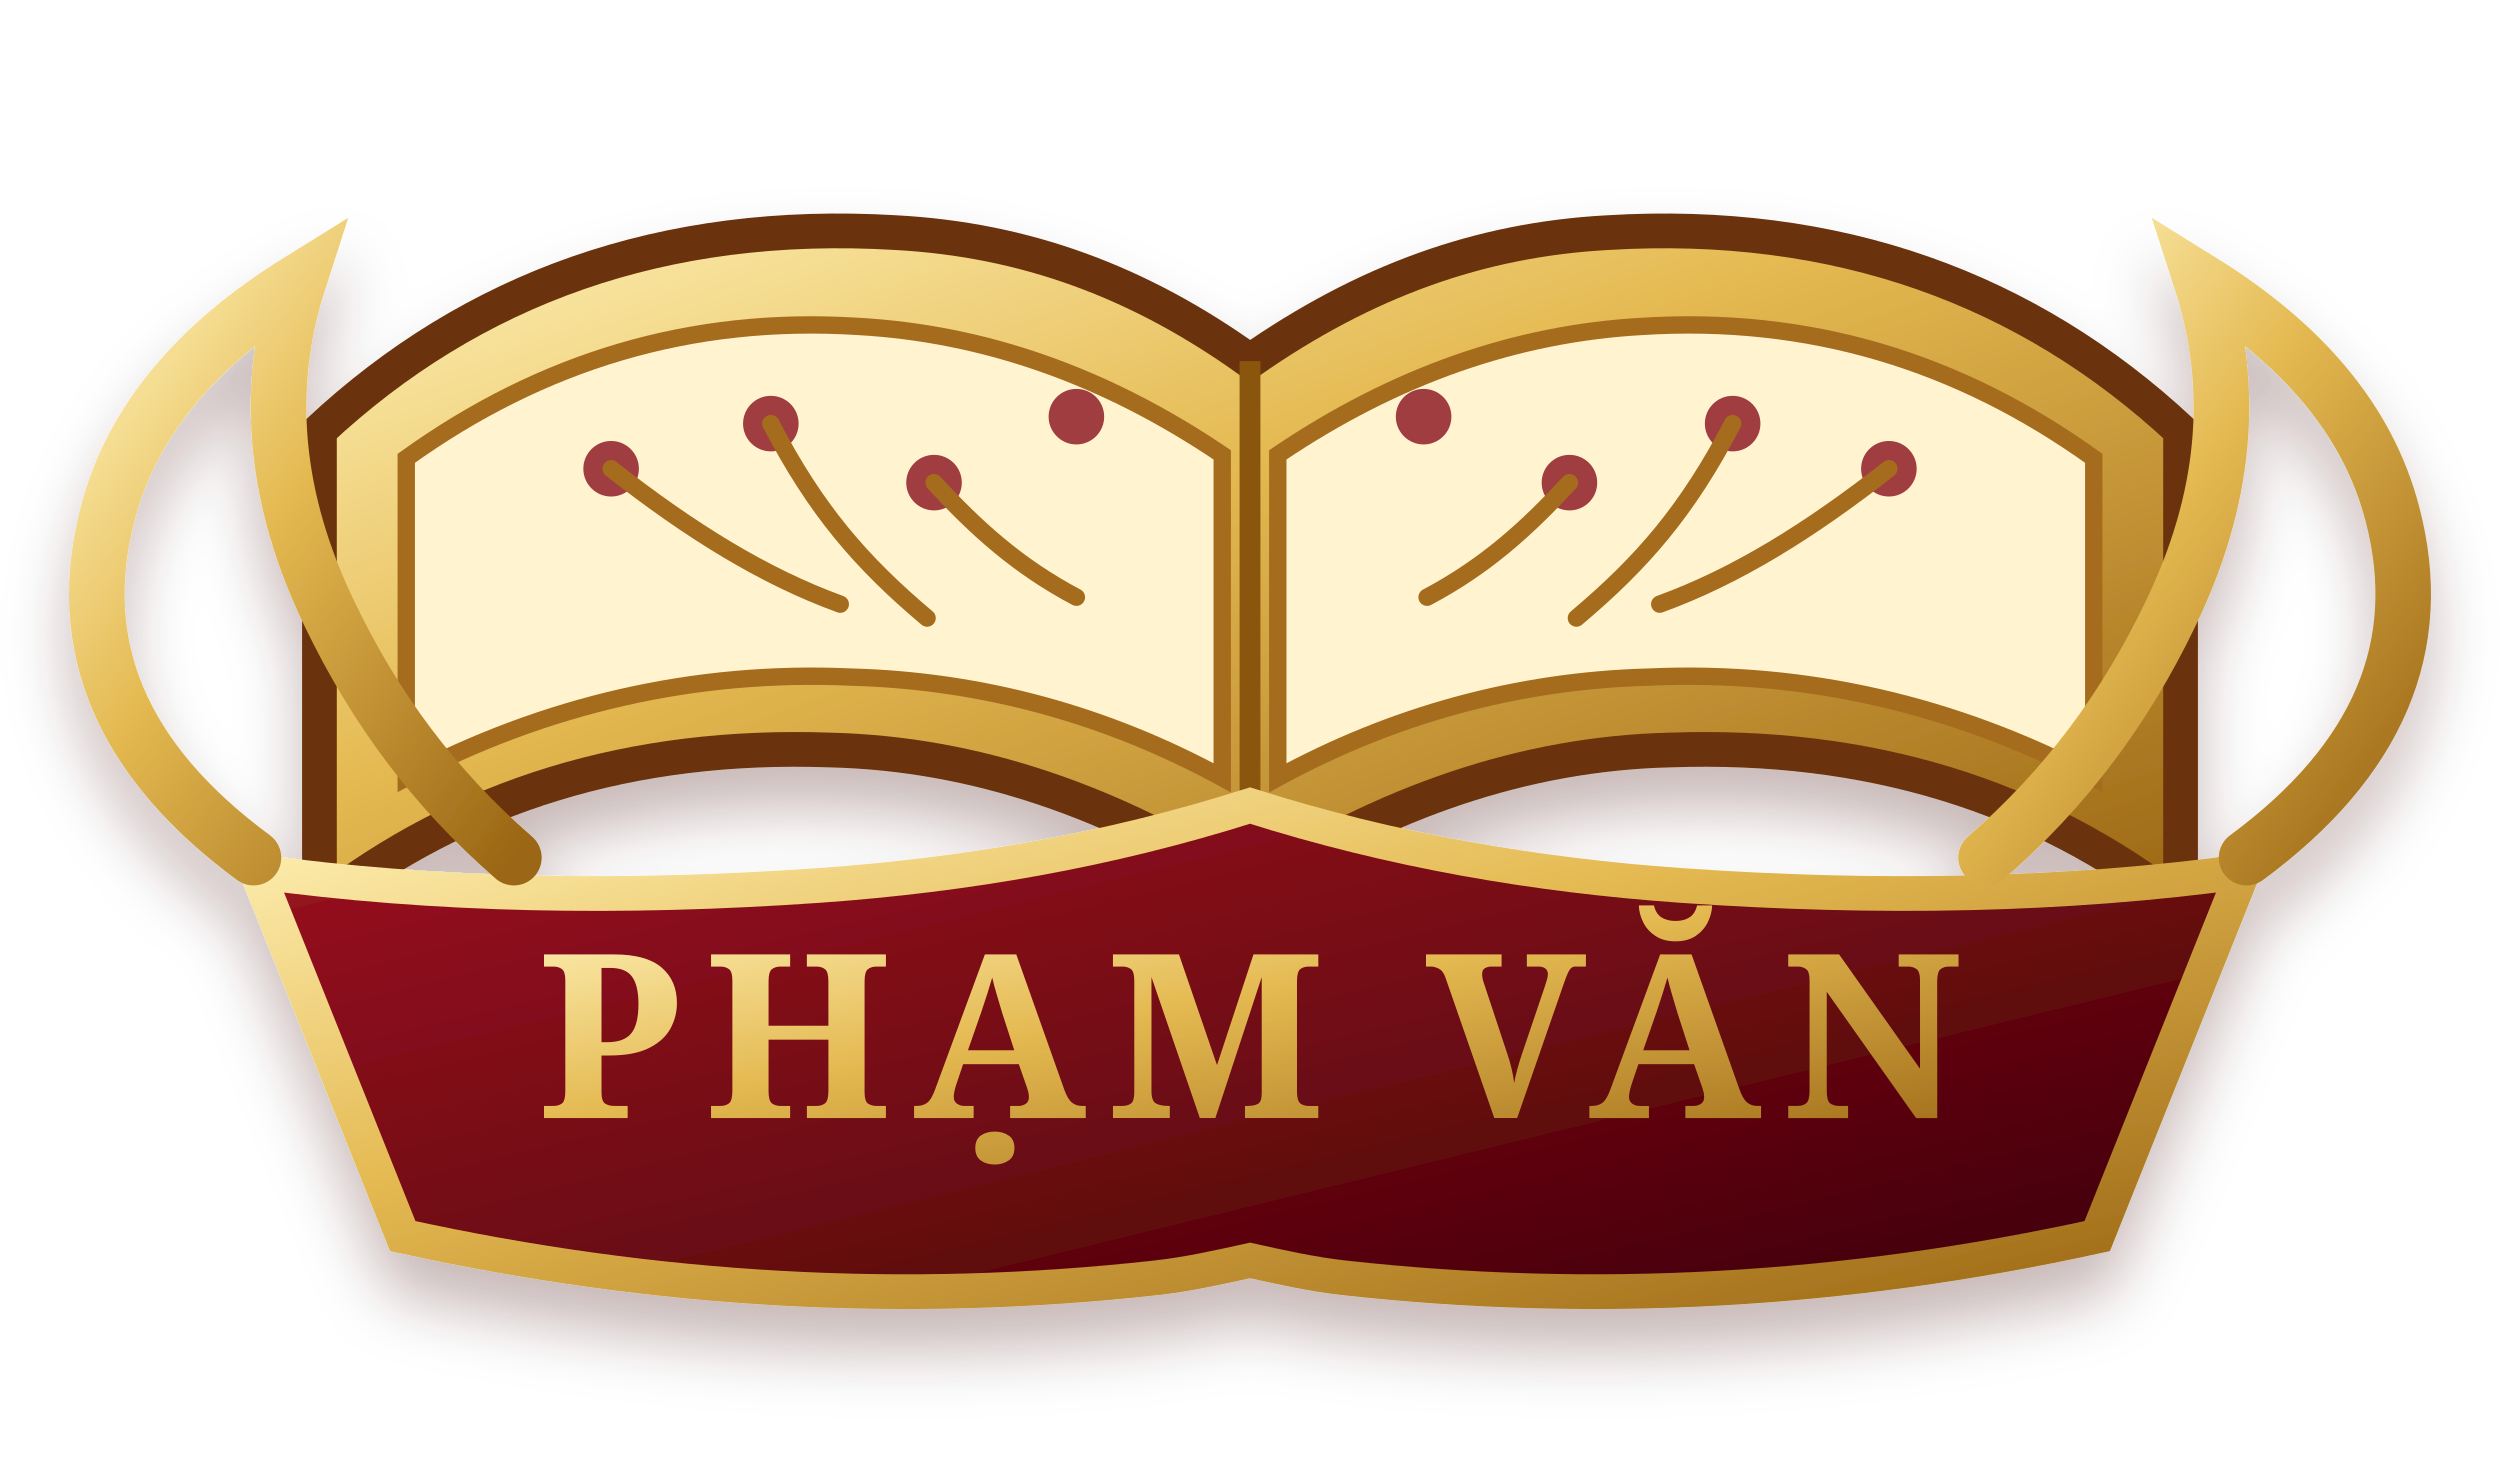
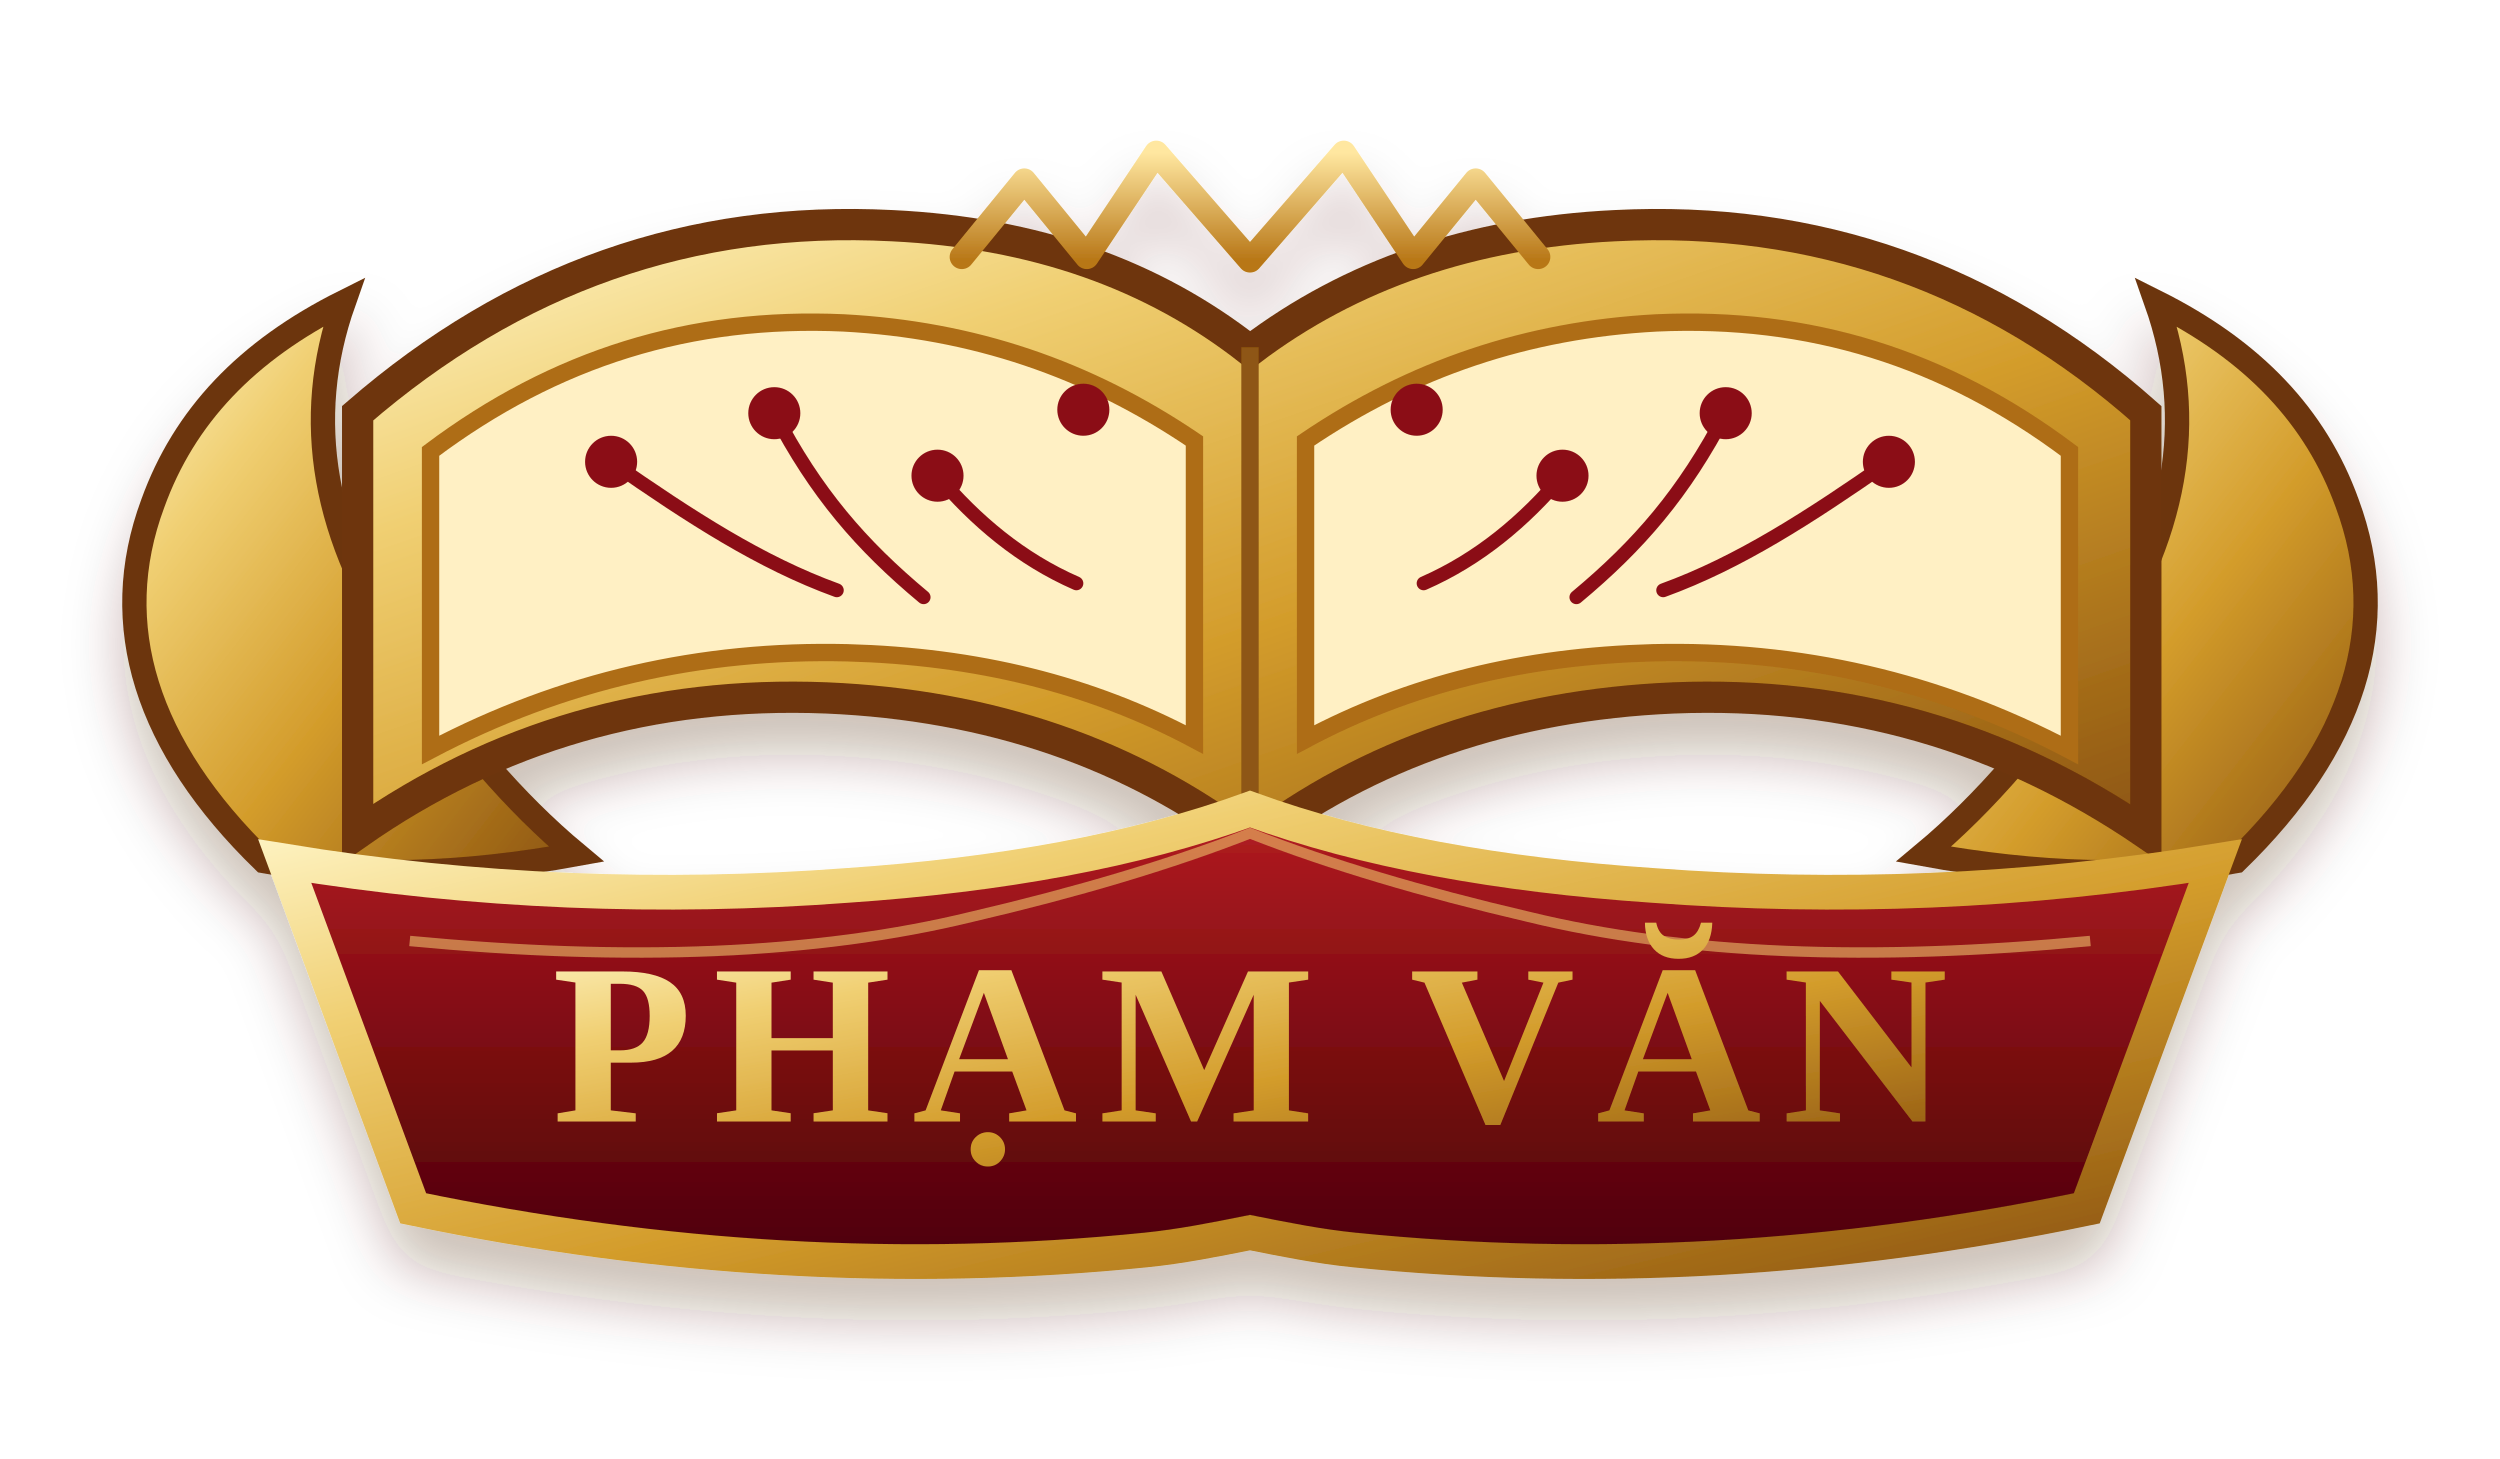
<svg xmlns="http://www.w3.org/2000/svg" viewBox="0 0 720 420" role="img" aria-label="Gia phả họ Phạm Văn">
  <defs>
    <linearGradient id="gold" x1="0" y1="0" x2="1" y2="1">
-       <stop stop-color="#fff2b8" />
-       <stop offset=".42" stop-color="#e4b951" />
-       <stop offset="1" stop-color="#9b6614" />
+       <stop stop-color="#fff6c9" />
+       <stop offset=".25" stop-color="#f0cf72" />
+       <stop offset=".58" stop-color="#d39c2b" />
+       <stop offset="1" stop-color="#8b5310" />
    </linearGradient>
-     <linearGradient id="red" x1="0" y1="0" x2="1" y2="1">
-       <stop stop-color="#9d1422" />
-       <stop offset=".55" stop-color="#6b0812" />
-       <stop offset="1" stop-color="#3b0208" />
+     <linearGradient id="gold2" x1="0" y1="0" x2="0" y2="1">
+       <stop stop-color="#ffe7a0" />
+       <stop offset="1" stop-color="#b87717" />
    </linearGradient>
-     <filter id="s" x="-20%" y="-20%" width="140%" height="150%">
-       <feDropShadow dx="0" dy="12" stdDeviation="9" flood-color="#3b0900" flood-opacity=".28" />
+     <linearGradient id="red" x1="0" y1="0" x2="0" y2="1">
+       <stop stop-color="#b41d22" />
+       <stop offset=".5" stop-color="#7e0b12" />
+       <stop offset="1" stop-color="#4c0308" />
+     </linearGradient>
+     <filter id="shadow" x="-25%" y="-25%" width="150%" height="170%">
+       <feDropShadow dx="0" dy="12" stdDeviation="8" flood-color="#4d1607" flood-opacity=".28" />
    </filter>
  </defs>
-   <g filter="url(#s)">
-     <path d="M92 124C136 83 191 63 258 67c37 2 70 14 102 37 33-23 66-35 103-37 66-4 121 16 165 57v137c-41-32-90-47-147-45-42 1-82 15-121 40-39-25-79-39-121-40-57-2-106 13-147 45z" fill="url(#gold)" stroke="#6b3307" stroke-width="10" />
-     <path d="M117 132c39-28 82-41 130-38 36 2 71 14 105 37v93c-33-18-69-28-107-29-45-2-88 8-128 29z" fill="#fff4cf" stroke="#a46c1f" stroke-width="5" />
-     <path d="M603 132c-39-28-82-41-130-38-36 2-71 14-105 37v93c33-18 69-28 107-29 45-2 88 8 128 29z" fill="#fff4cf" stroke="#a46c1f" stroke-width="5" />
-     <path d="M360 104v150" stroke="#8a5511" stroke-width="6" />
-     <g fill="#8b1321" opacity=".82">
-       <circle cx="176" cy="135" r="8" />
-       <circle cx="222" cy="122" r="8" />
-       <circle cx="269" cy="139" r="8" />
-       <circle cx="310" cy="120" r="8" />
-       <circle cx="410" cy="120" r="8" />
-       <circle cx="452" cy="139" r="8" />
-       <circle cx="499" cy="122" r="8" />
-       <circle cx="544" cy="135" r="8" />
+   <g filter="url(#shadow)">
+     <path d="M76 248c-34-33-45-68-32-103 9-25 27-44 55-58-12 34-6 68 18 103 15 22 31 41 49 56-33 6-63 7-90 2z" fill="url(#gold)" stroke="#6c3609" stroke-width="7" />
+     <path d="M644 248c34-33 45-68 32-103-9-25-27-44-55-58 12 34 6 68-18 103-15 22-31 41-49 56 33 6 63 7 90 2z" fill="url(#gold)" stroke="#6c3609" stroke-width="7" />
+     <path d="M103 119c45-39 96-57 154-54 41 2 75 14 103 36 29-22 64-34 105-36 58-3 109 15 153 54v121c-41-28-86-41-136-39-47 2-88 16-122 42-34-26-75-40-122-42-50-2-95 11-135 39z" fill="url(#gold)" stroke="#6e3508" stroke-width="9" />
+     <path d="M124 130c36-27 75-39 119-37 37 2 70 13 101 34v86c-30-16-63-24-100-25-42-1-82 8-120 28z" fill="#fff0c4" stroke="#ae6d17" stroke-width="5" />
+     <path d="M596 130c-36-27-75-39-119-37-37 2-70 13-101 34v86c30-16 63-24 100-25 42-1 82 8 120 28z" fill="#fff0c4" stroke="#ae6d17" stroke-width="5" />
+     <path d="M360 100v144" stroke="#8e5713" stroke-width="5" />
+     <g fill="#8b1118" stroke="#8b1118" stroke-linecap="round">
+       <circle cx="176" cy="133" r="7" />
+       <circle cx="223" cy="119" r="7" />
+       <circle cx="270" cy="137" r="7" />
+       <circle cx="312" cy="118" r="7" />
+       <circle cx="408" cy="118" r="7" />
+       <circle cx="450" cy="137" r="7" />
+       <circle cx="497" cy="119" r="7" />
+       <circle cx="544" cy="133" r="7" />
+       <path d="M176 133c23 16 43 29 65 37M223 119c12 23 25 38 43 53M270 137c11 13 24 24 40 31M544 133c-23 16-43 29-65 37M497 119c-12 23-25 38-43 53M450 137c-11 13-24 24-40 31" fill="none" stroke-width="4" />
    </g>
-     <g stroke="#a46c1f" stroke-width="5" fill="none" stroke-linecap="round">
-       <path d="M176 135c23 18 44 31 66 39M222 122c13 25 26 40 45 56M269 139c12 13 24 24 41 33" />
-       <path d="M544 135c-23 18-44 31-66 39M499 122c-13 25-26 40-45 56M452 139c-12 13-24 24-41 33" />
-     </g>
-     <path d="M74 251c51 7 105 8 162 4 42-3 83-10 124-23 41 13 82 20 124 23 57 4 111 3 162-4l-42 105c-73 16-145 20-217 12-9-1-18-3-27-5-9 2-18 4-27 5-72 8-144 4-217-12z" fill="url(#red)" stroke="url(#gold)" stroke-width="10" />
-     <text x="360" y="322" text-anchor="middle" font-family="Georgia,serif" font-size="66" font-weight="700" letter-spacing="6" fill="url(#gold)">PHẠM VĂN</text>
-     <path d="M73 247c-38-28-52-61-42-99 7-27 26-49 55-67-10 31-7 63 9 96 13 27 30 50 53 70" fill="none" stroke="url(#gold)" stroke-width="16" stroke-linecap="round" />
-     <path d="M647 247c38-28 52-61 42-99-7-27-26-49-55-67 10 31 7 63-9 96-13 27-30 50-53 70" fill="none" stroke="url(#gold)" stroke-width="16" stroke-linecap="round" />
+     <path d="M277 74l18-22 18 22 20-30 27 31 27-31 20 30 18-22 18 22" fill="none" stroke="url(#gold2)" stroke-width="7" stroke-linecap="round" stroke-linejoin="round" />
+     <path d="M82 248c55 9 109 11 162 7 44-3 83-10 116-22 33 12 72 19 116 22 53 4 107 2 162-7l-37 100c-72 15-142 19-211 12-10-1-20-3-30-5-10 2-20 4-30 5-69 7-139 3-211-12z" fill="url(#red)" stroke="url(#gold)" stroke-width="10" />
+     <path d="M118 271c63 6 117 4 162-7 30-7 57-15 80-24 23 9 50 17 80 24 45 11 99 13 162 7" fill="none" stroke="#f3cf70" stroke-opacity=".55" stroke-width="3" />
+     <text x="360" y="323" text-anchor="middle" font-family="Georgia,'Times New Roman',serif" font-size="66" font-weight="700" letter-spacing="6" fill="url(#gold)">PHẠM VĂN</text>
  </g>
</svg>
